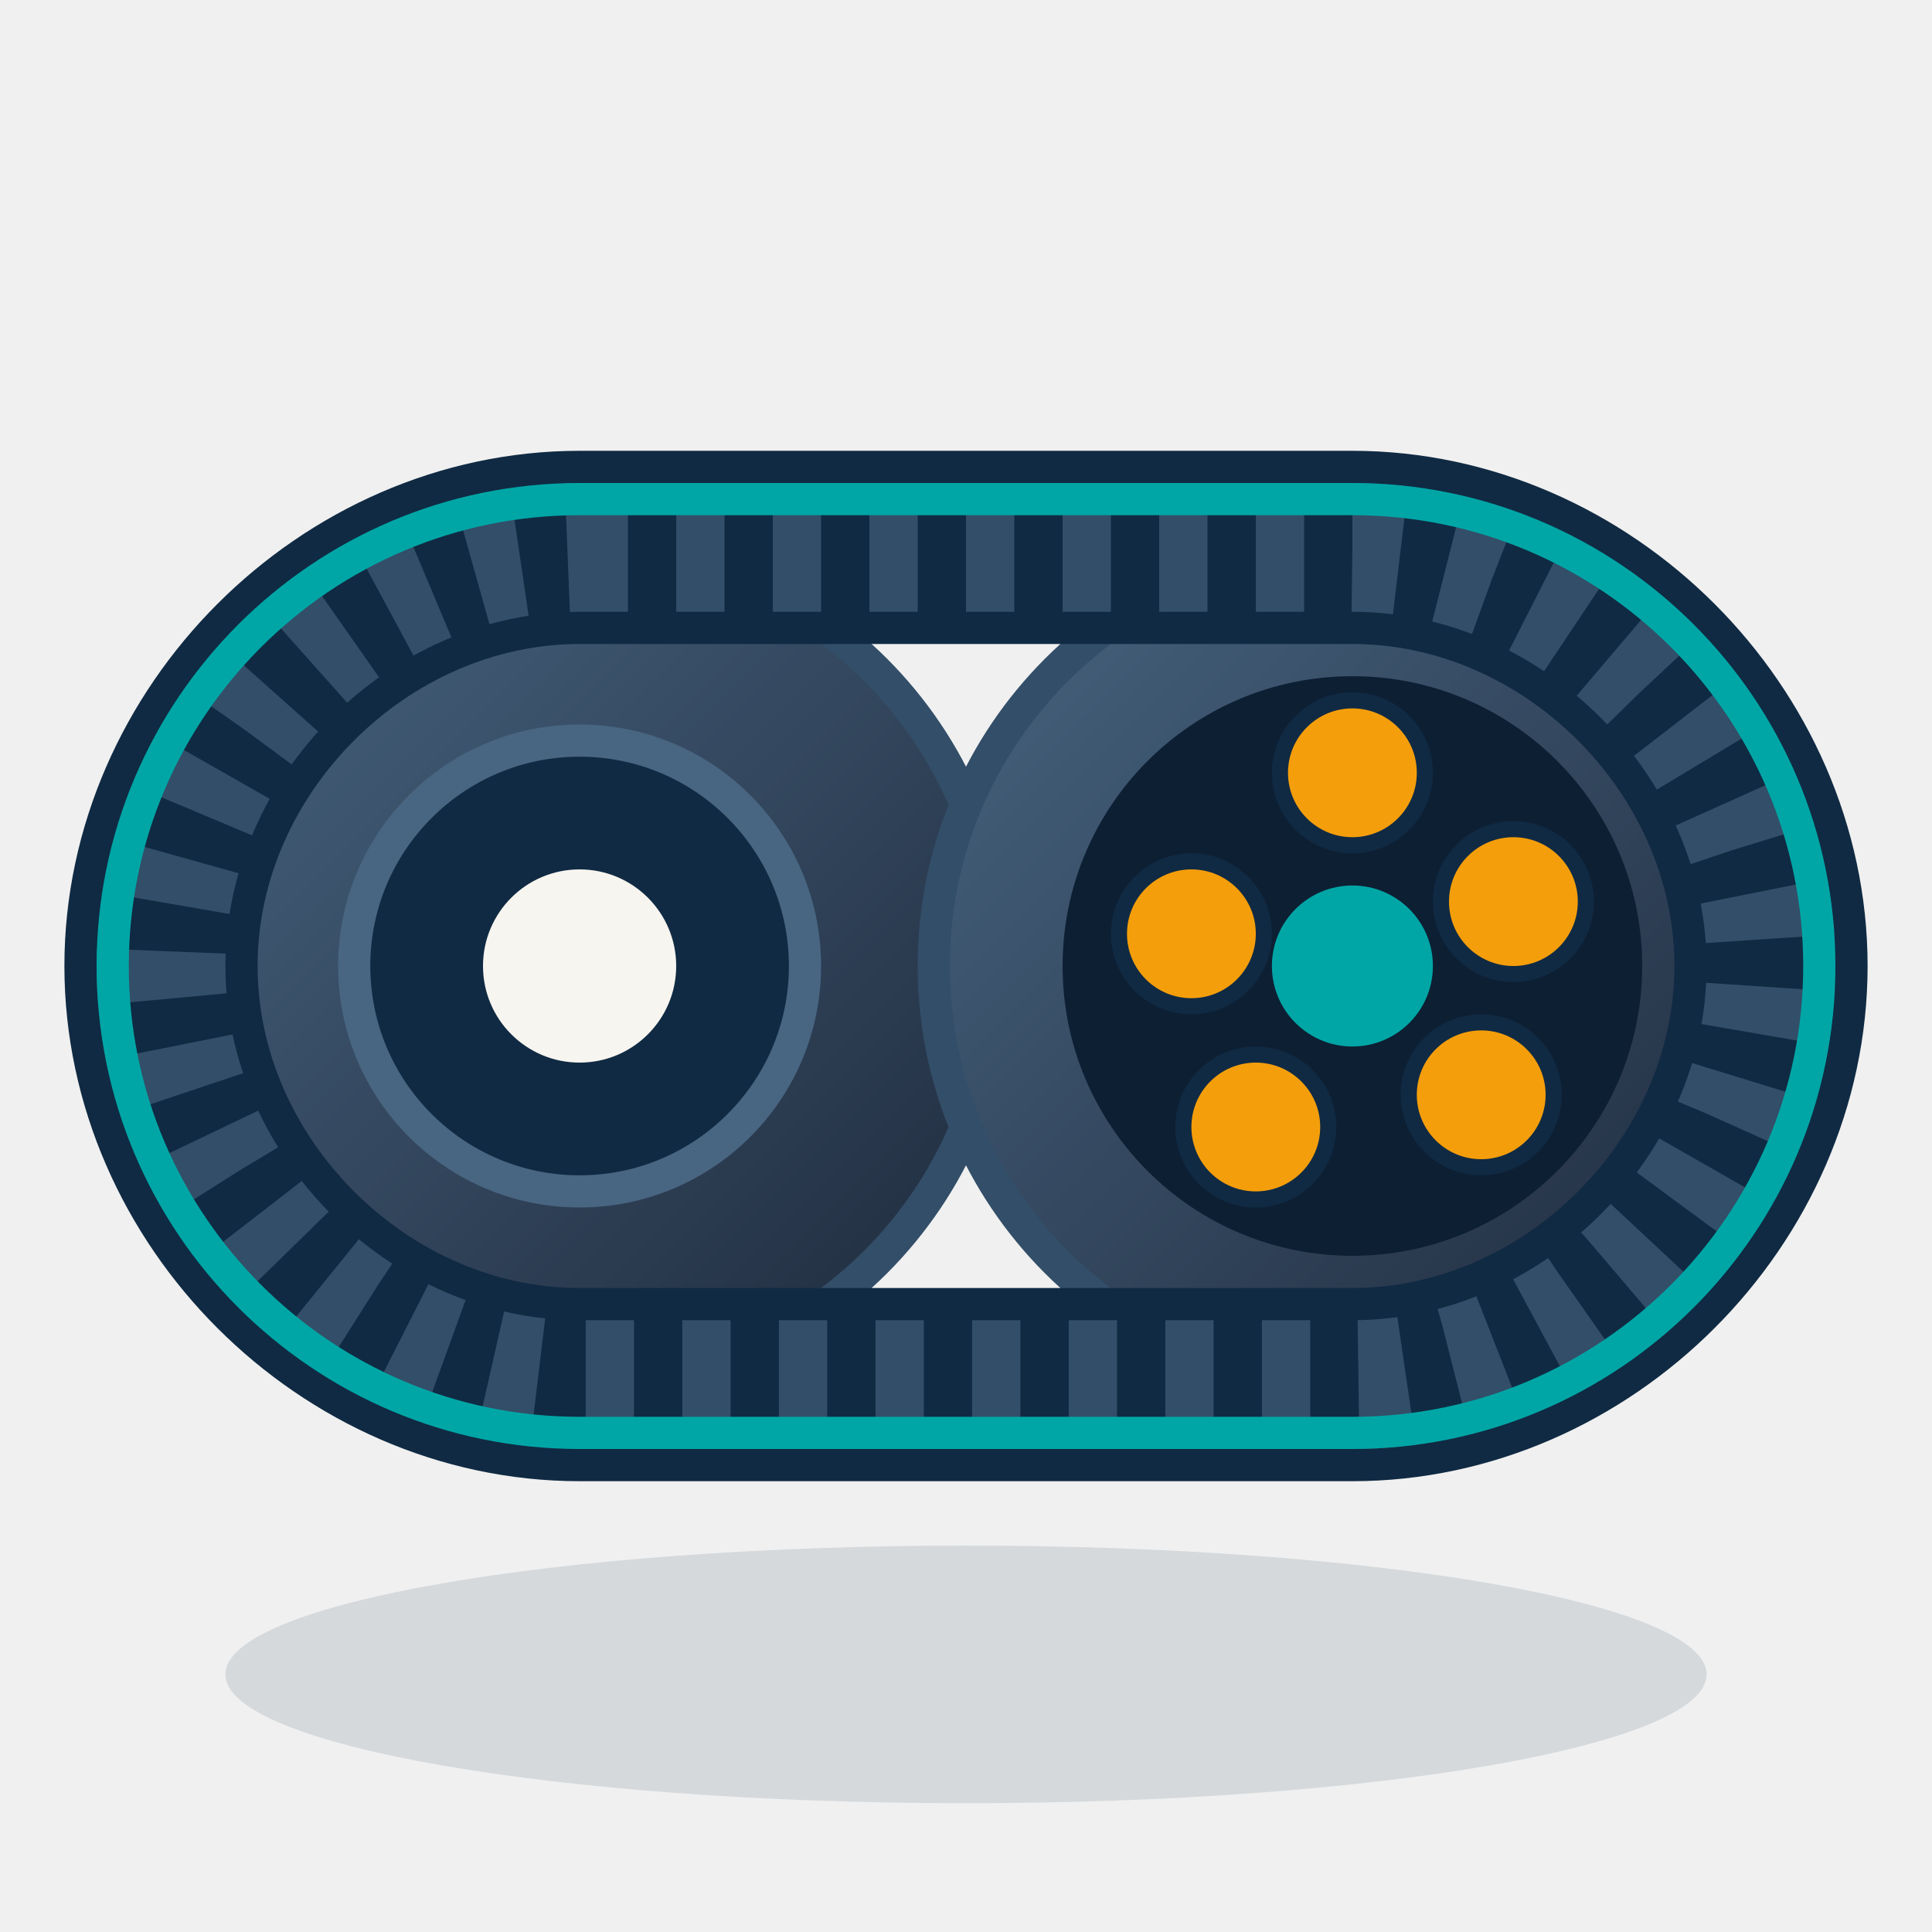
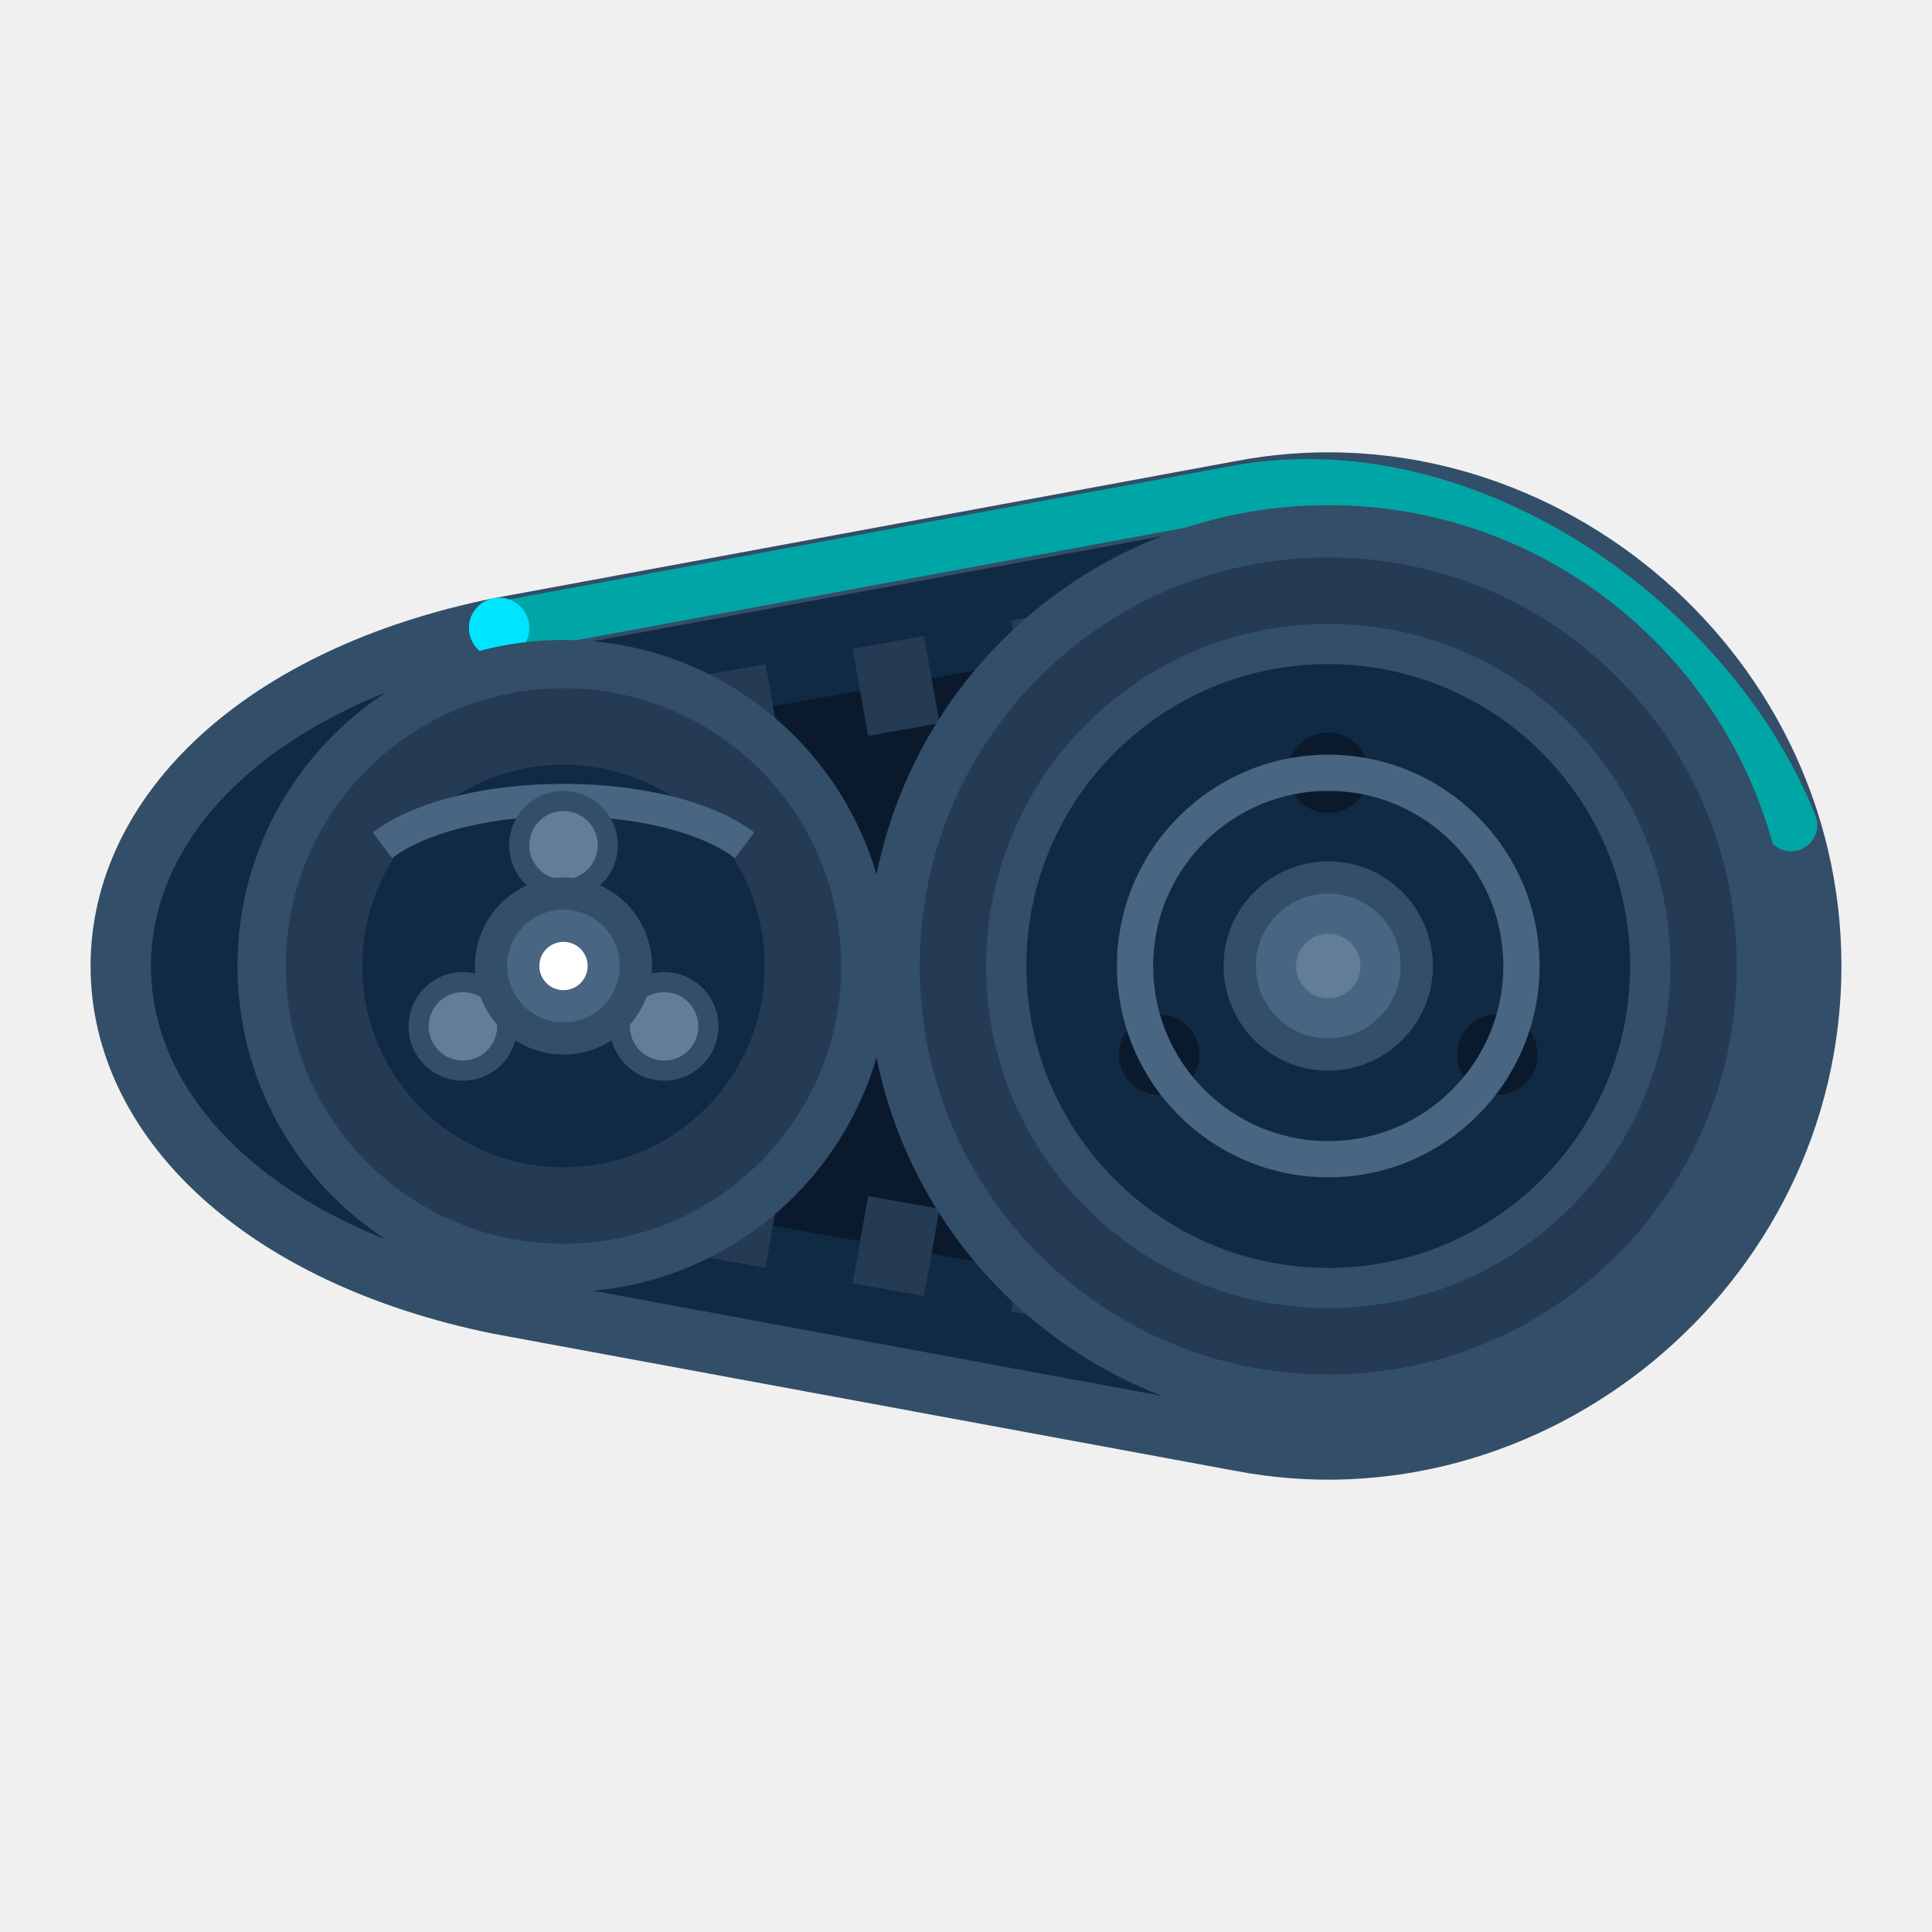
<svg xmlns="http://www.w3.org/2000/svg" viewBox="0 0 48 48">
-   <defs>
-     <linearGradient id="pulleyMetal" x1="0%" y1="0%" x2="100%" y2="100%">
-       <stop offset="0%" stop-color="#486581" />
-       <stop offset="100%" stop-color="#1E293B" />
-     </linearGradient>
-   </defs>
-   <g transform="scale(0.4)">
-     <ellipse cx="60" cy="104" rx="46" ry="8" fill="#102A43" fill-opacity="0.12" />
-     <circle cx="36" cy="60" r="26" fill="url(#pulleyMetal)" stroke="#334E68" stroke-width="2" />
-     <circle cx="36" cy="60" r="14" fill="#102A43" stroke="#486581" stroke-width="2" />
-     <circle cx="36" cy="60" r="6" fill="#F7F5EF" />
-     <circle cx="84" cy="60" r="26" fill="url(#pulleyMetal)" stroke="#334E68" stroke-width="2" />
-     <circle cx="84" cy="60" r="18" fill="#0D1F33" />
-     <circle cx="84" cy="48" r="4.5" fill="#F59E0B" stroke="#102A43" stroke-width="1" />
-     <circle cx="94" cy="56" r="4.5" fill="#F59E0B" stroke="#102A43" stroke-width="1" />
-     <circle cx="92" cy="68" r="4.5" fill="#F59E0B" stroke="#102A43" stroke-width="1" />
-     <circle cx="78" cy="70" r="4.5" fill="#F59E0B" stroke="#102A43" stroke-width="1" />
-     <circle cx="74" cy="58" r="4.5" fill="#F59E0B" stroke="#102A43" stroke-width="1" />
-     <circle cx="84" cy="60" r="5" fill="#00A6A6" />
-     <path d="M36 34 L84 34 C98 34, 110 46, 110 60 C110 74, 98 86, 84 86 L36 86 C22 86, 10 74, 10 60 C10 46, 22 34, 36 34 Z" fill="none" stroke="#102A43" stroke-width="12" stroke-linejoin="round" />
-     <path d="M36 34 L84 34 C98 34, 110 46, 110 60 C110 74, 98 86, 84 86 L36 86 C22 86, 10 74, 10 60 C10 46, 22 34, 36 34 Z" fill="none" stroke="#334E68" stroke-width="8" stroke-dasharray="3 3" />
-     <path d="M36 31 L84 31 C100 31, 113 44, 113 60 C113 76, 100 89, 84 89 L36 89 C20 89, 7 76, 7 60 C7 44, 20 31, 36 31 Z" fill="none" stroke="#00A6A6" stroke-width="2" />
-   </g>
+   <circle cx="14" cy="24" r="8.5" fill="#0B192C" stroke="#243B53" stroke-width="1" />
+   <circle cx="33" cy="24" r="12" fill="#0B192C" stroke="#243B53" stroke-width="1" />
+   <path d="M12.4 15.6 L30.8 12.2 C38 10.8 45 16.5 45 24 C45 31.5 38 37.2 30.8 35.8 L12.4 32.4 C6.5 31.2 3 27.8 3 24 C3 20.2 6.5 16.8 12.4 15.6 Z" fill="#102A43" stroke="#334E68" stroke-width="1.5" stroke-linejoin="round" />
+   <path d="M13.2 18.6 L31.4 15.4 C36.2 14.5 40.5 18.5 40.5 24 C40.5 29.5 36.2 33.5 31.4 32.6 L13.2 29.4 C9 28.5 6.5 26.5 6.5 24 C6.5 21.5 9 19.5 13.2 18.6 Z" fill="#0B192C" />
+   <path d="M13.5 18.6 L31.5 15.4 M13.5 29.4 L31.5 32.6" fill="none" stroke="#243B53" stroke-width="2.2" stroke-dasharray="1.8 2.2" stroke-linecap="butt" />
+   <path d="M12.4 15.6 L30.8 12.2 C36.5 11.2 42.5 15.5 44.5 20.5" fill="none" stroke="#00A6A6" stroke-width="1.3" stroke-linecap="round" />
+   <circle cx="12.4" cy="15.6" r="0.75" fill="#00E5FF" />
+   <circle cx="14" cy="24" r="7.5" fill="#243B53" stroke="#334E68" stroke-width="1.2" />
+   <circle cx="14" cy="24" r="5" fill="#102A43" />
+   <path d="M9.5 21 C11.5 19.5 16.5 19.5 18.5 21" fill="none" stroke="#486581" stroke-width="0.8" />
+   <circle cx="14" cy="21" r="1.1" fill="#627D98" stroke="#334E68" stroke-width="0.5" />
+   <circle cx="16.5" cy="25.5" r="1.1" fill="#627D98" stroke="#334E68" stroke-width="0.5" />
+   <circle cx="11.5" cy="25.5" r="1.1" fill="#627D98" stroke="#334E68" stroke-width="0.5" />
+   <circle cx="14" cy="24" r="1.8" fill="#486581" stroke="#334E68" stroke-width="0.8" />
+   <circle cx="14" cy="24" r="0.6" fill="#FFFFFF" />
+   <circle cx="33" cy="24" r="10.8" fill="#243B53" stroke="#334E68" stroke-width="1.3" />
+   <circle cx="33" cy="24" r="8" fill="#102A43" stroke="#334E68" stroke-width="1" />
+   <circle cx="33" cy="19.2" r="1" fill="#0B192C" />
+   <circle cx="37.2" cy="26.2" r="1" fill="#0B192C" />
+   <circle cx="28.8" cy="26.2" r="1" fill="#0B192C" />
+   <circle cx="33" cy="24" r="4.8" fill="none" stroke="#486581" stroke-width="0.9" />
+   <circle cx="33" cy="24" r="2.2" fill="#486581" stroke="#334E68" stroke-width="0.8" />
+   <circle cx="33" cy="24" r="0.8" fill="#627D98" />
</svg>
